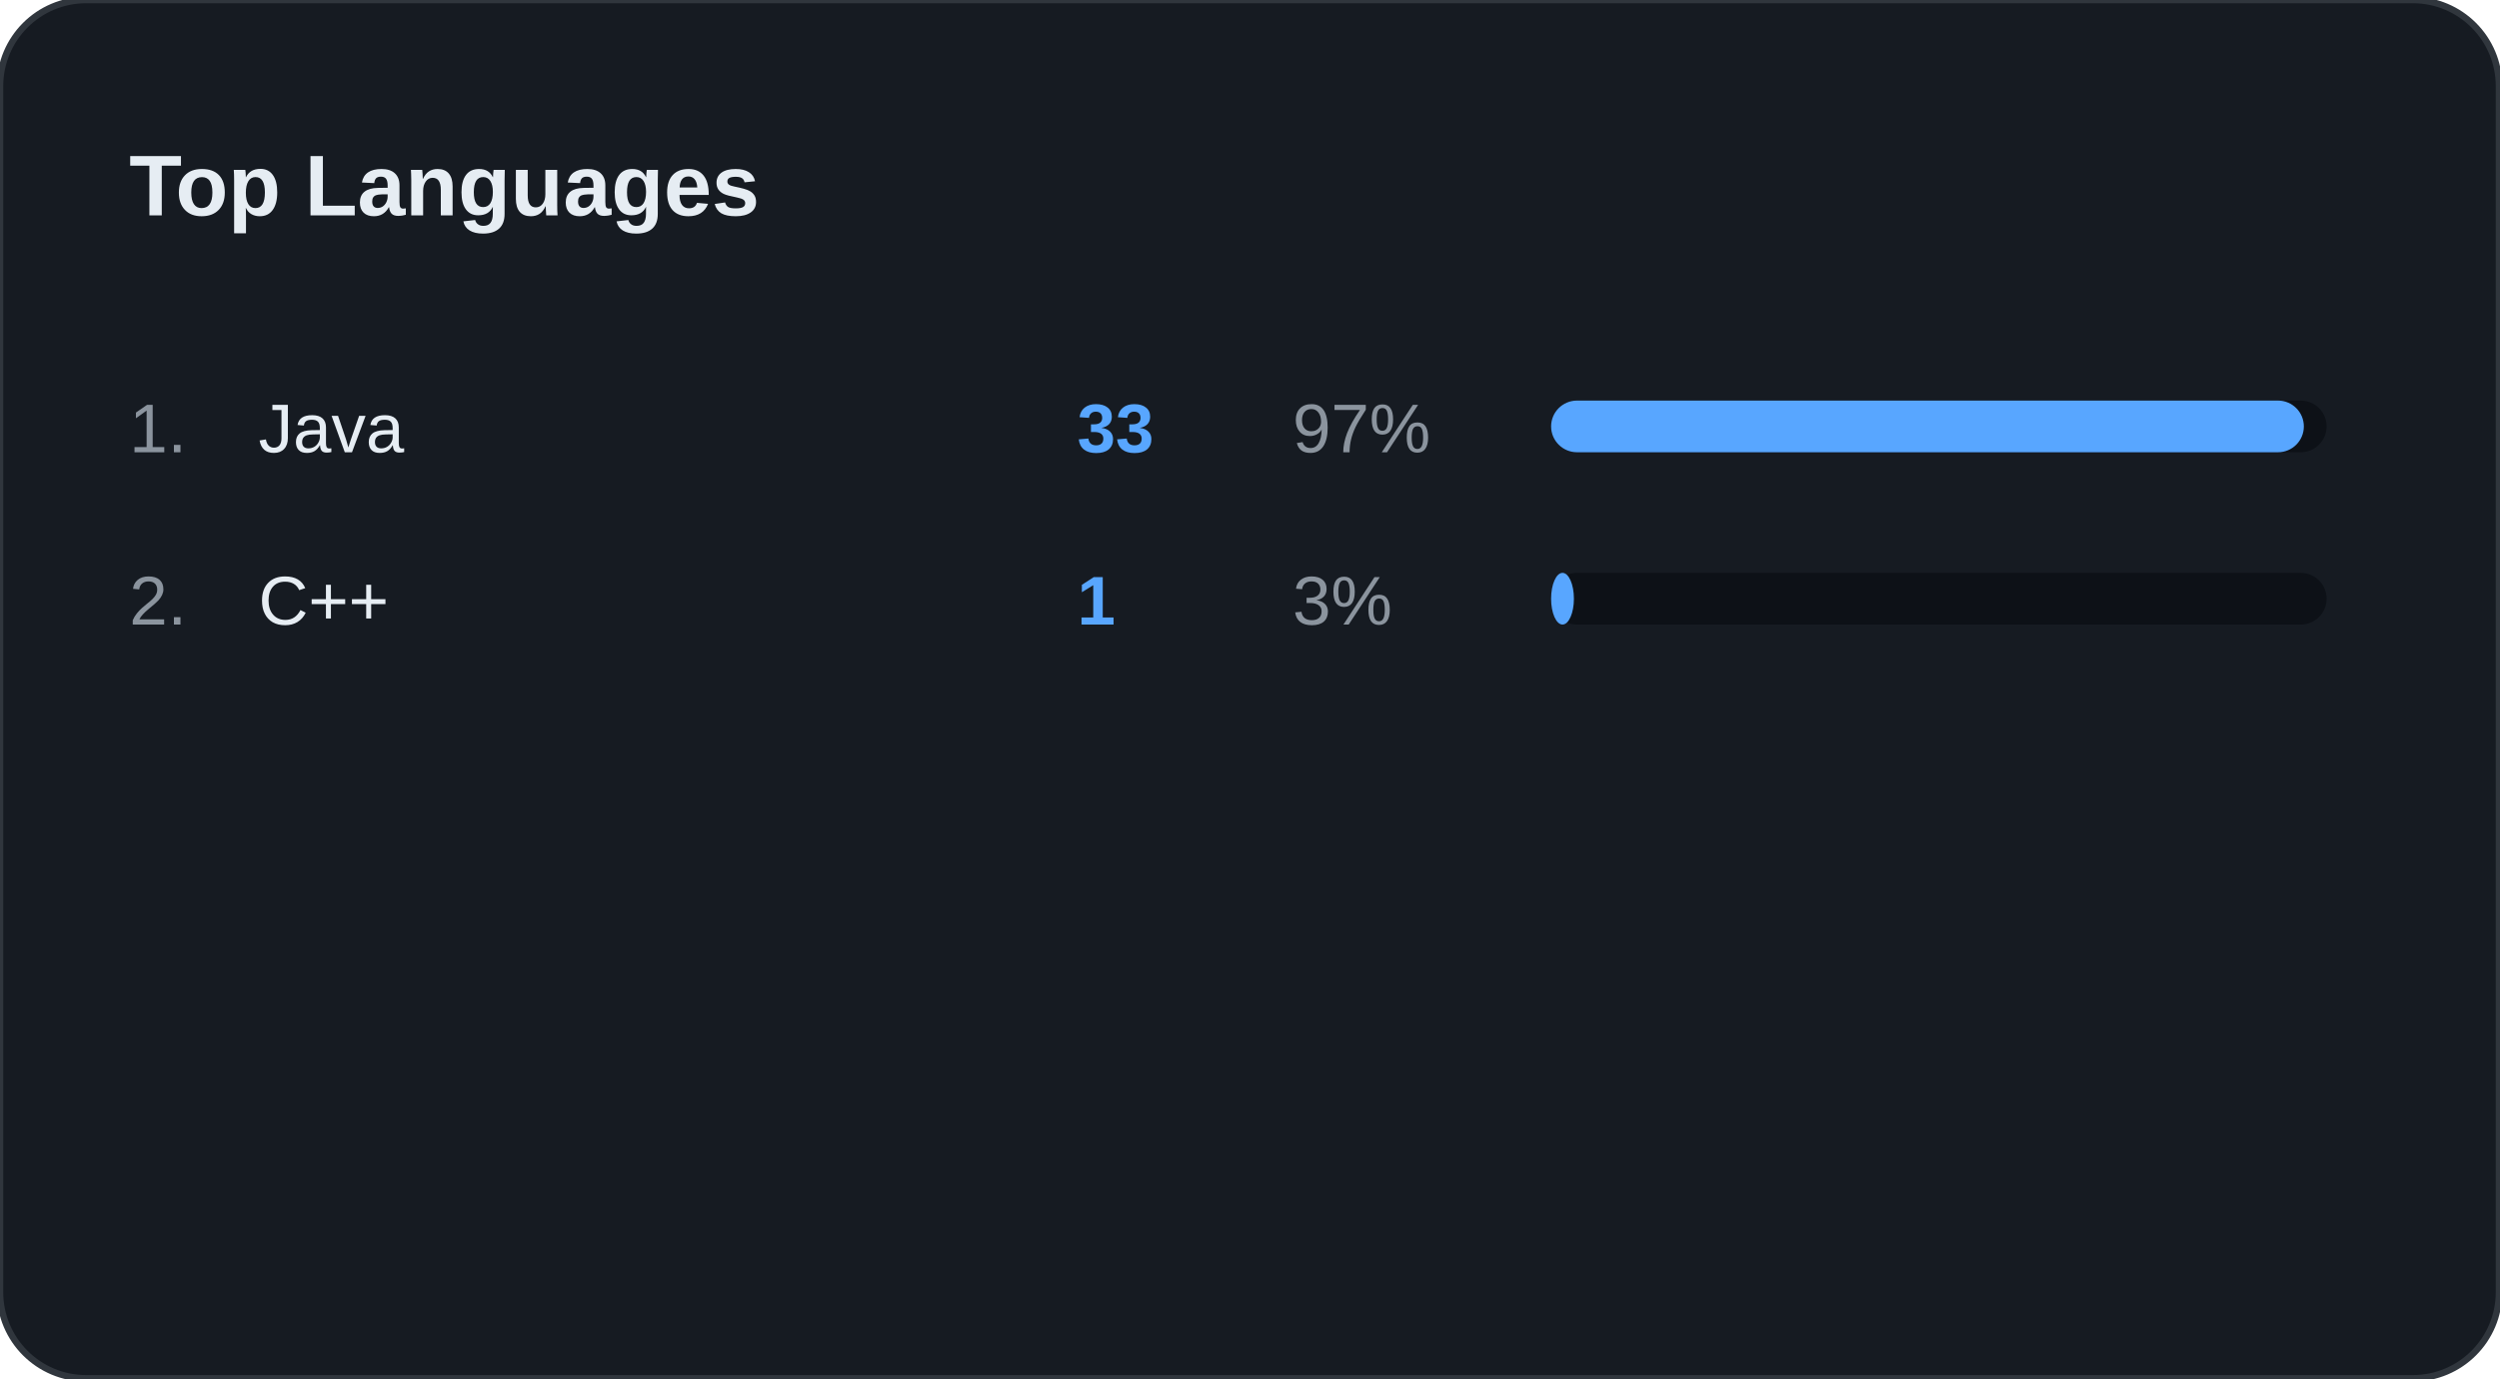
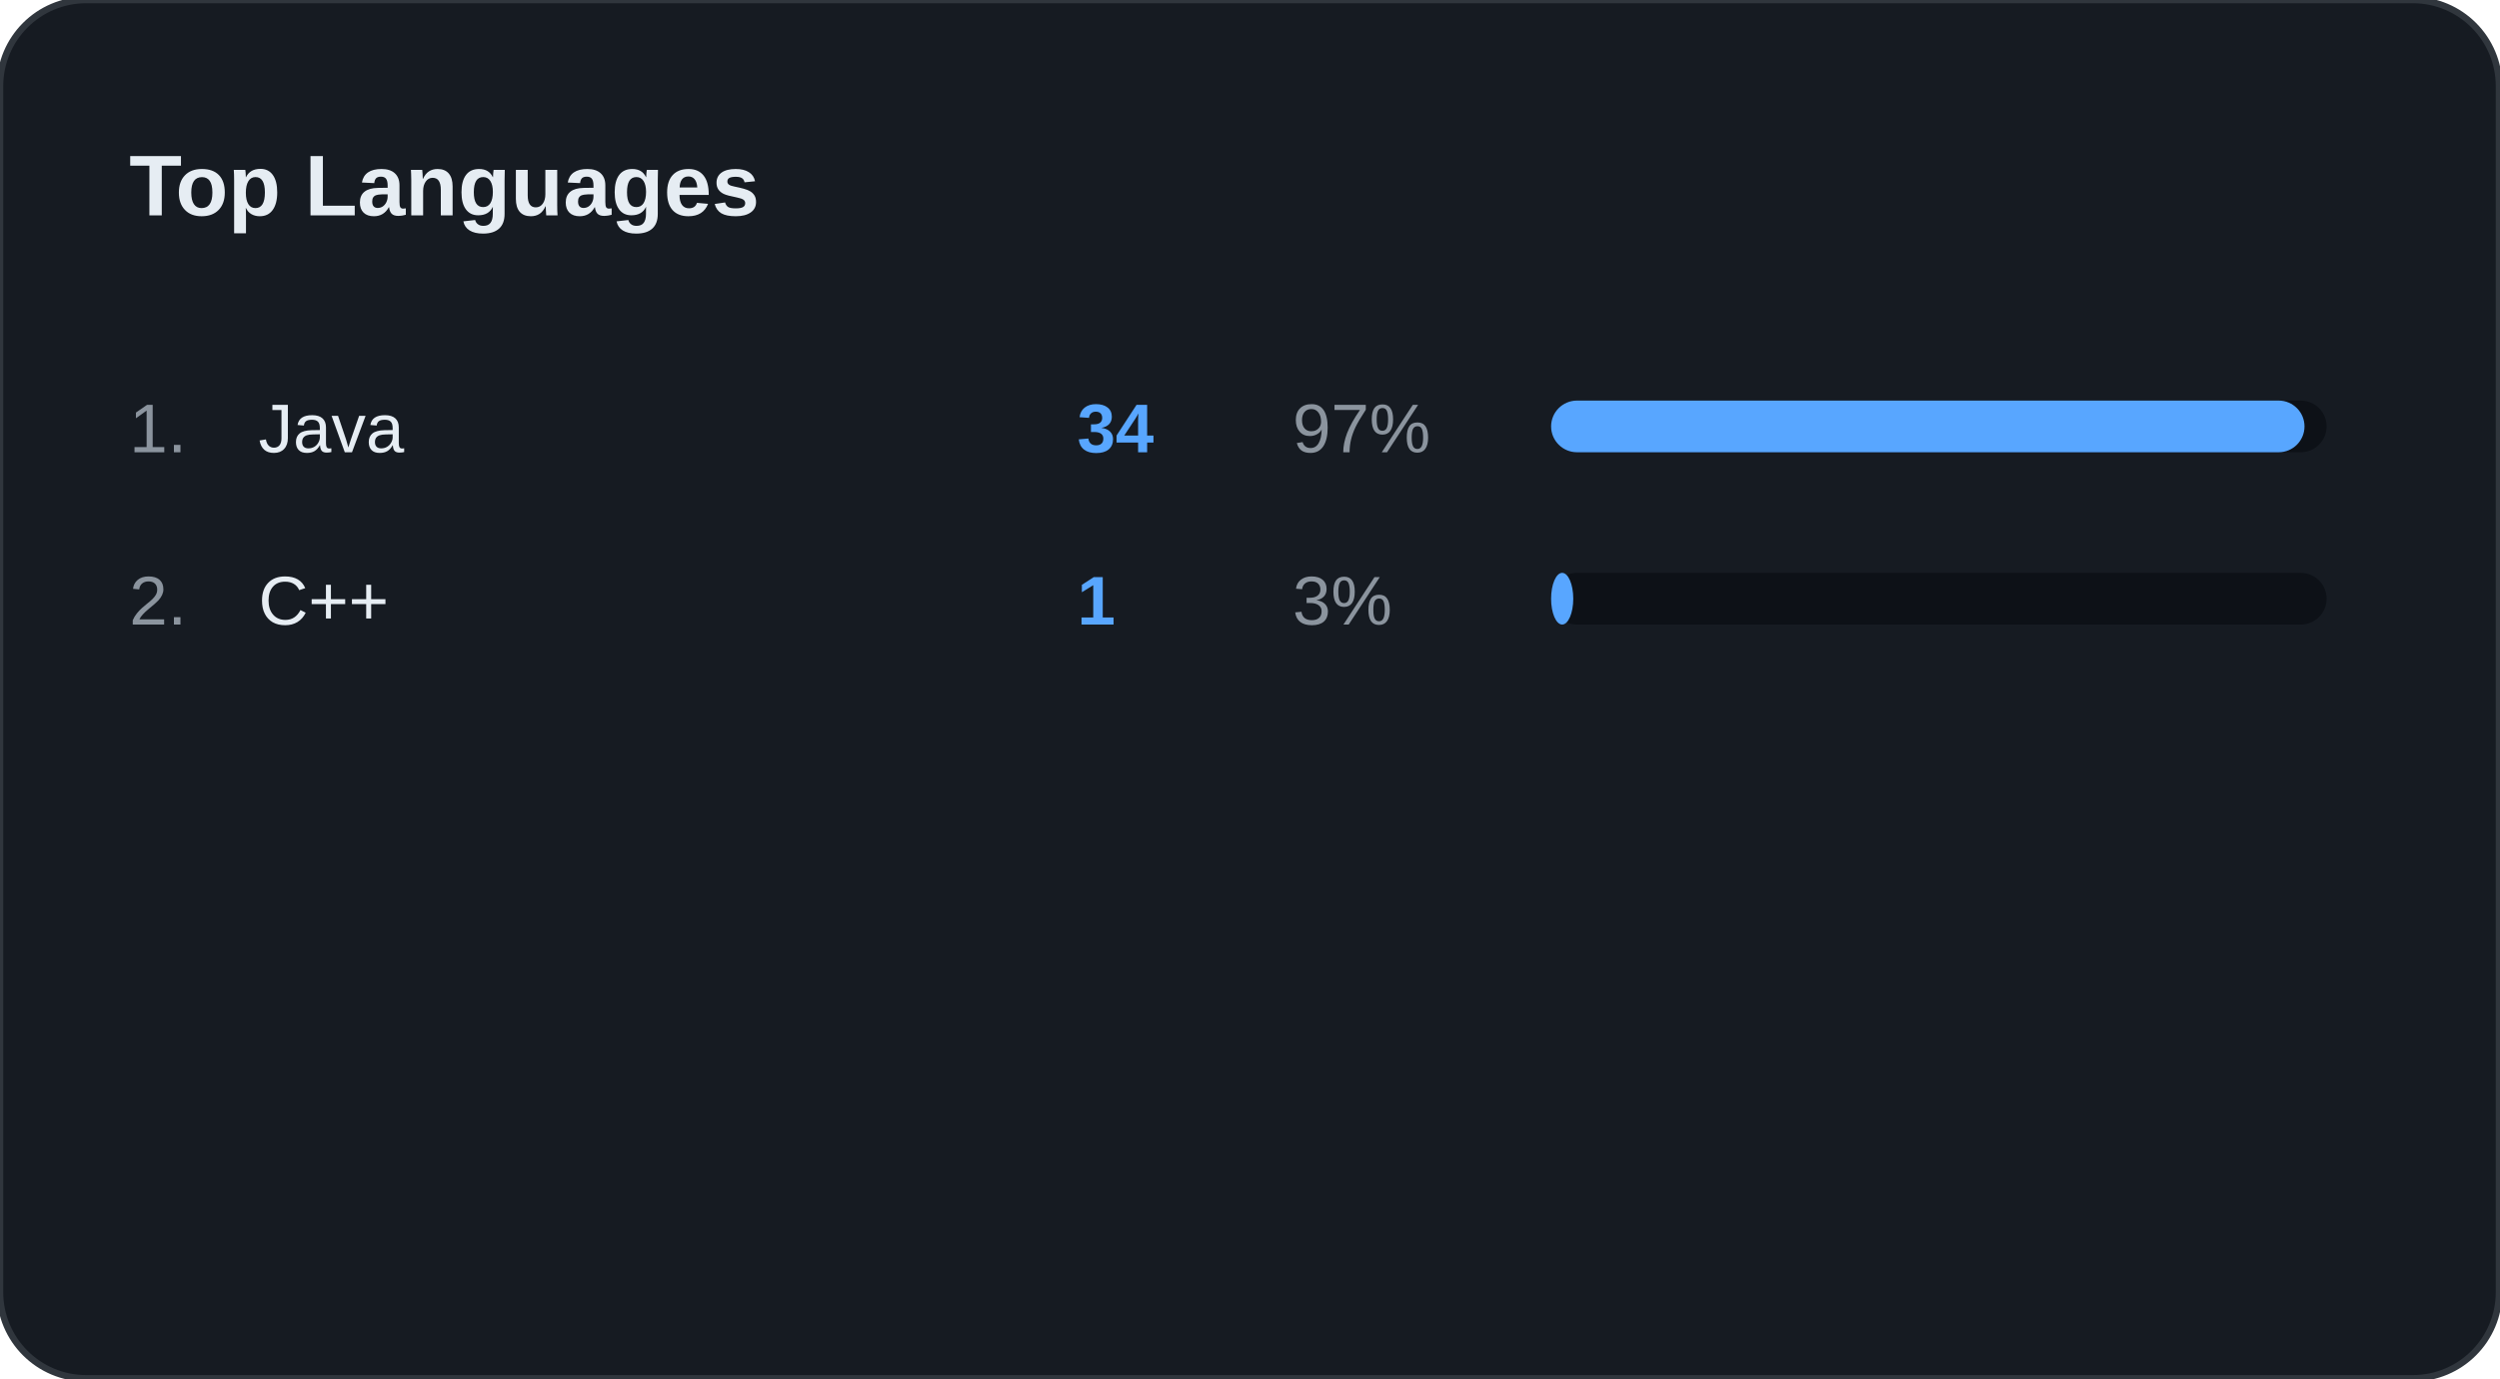
<svg xmlns="http://www.w3.org/2000/svg" width="100%" viewBox="0 0 580 320" preserveAspectRatio="xMidYMid meet">
  <rect width="580" height="320" rx="20" fill="#161B22" stroke="#30363D" stroke-width="1.5" />
  <text x="30" y="50" font-family="Segoe UI, Arial, sans-serif" font-size="20" font-weight="bold" fill="#E6EDF3">Top Languages</text>
  <text x="30" y="105" font-family="Segoe UI, Arial, sans-serif" font-size="16" fill="#8B949E">1.</text>
  <text x="60" y="105" font-family="Segoe UI, Arial, sans-serif" font-size="16" fill="#E6EDF3">Java</text>
-   <text x="250" y="105" font-family="Segoe UI, Arial, sans-serif" font-size="16" font-weight="bold" fill="#58A6FF">33</text>
+   <text x="250" y="105" font-family="Segoe UI, Arial, sans-serif" font-size="16" font-weight="bold" fill="#58A6FF">34</text>
  <text x="300" y="105" font-family="Segoe UI, Arial, sans-serif" font-size="16" fill="#8B949E">97%</text>
  <rect x="360" y="93" width="180" height="12" rx="6" fill="#0D1117" />
-   <rect x="360" y="93" width="174.706" height="12" rx="6" fill="#58A6FF" />
+   <rect x="360" y="93" width="174.857" height="12" rx="6" fill="#58A6FF" />
  <text x="30" y="145" font-family="Segoe UI, Arial, sans-serif" font-size="16" fill="#8B949E">2.</text>
  <text x="60" y="145" font-family="Segoe UI, Arial, sans-serif" font-size="16" fill="#E6EDF3">C++</text>
  <text x="250" y="145" font-family="Segoe UI, Arial, sans-serif" font-size="16" font-weight="bold" fill="#58A6FF">1</text>
  <text x="300" y="145" font-family="Segoe UI, Arial, sans-serif" font-size="16" fill="#8B949E">3%</text>
  <rect x="360" y="133" width="180" height="12" rx="6" fill="#0D1117" />
-   <rect x="360" y="133" width="5.294" height="12" rx="6" fill="#58A6FF" />
+   <rect x="360" y="133" width="5.143" height="12" rx="6" fill="#58A6FF" />
</svg>
